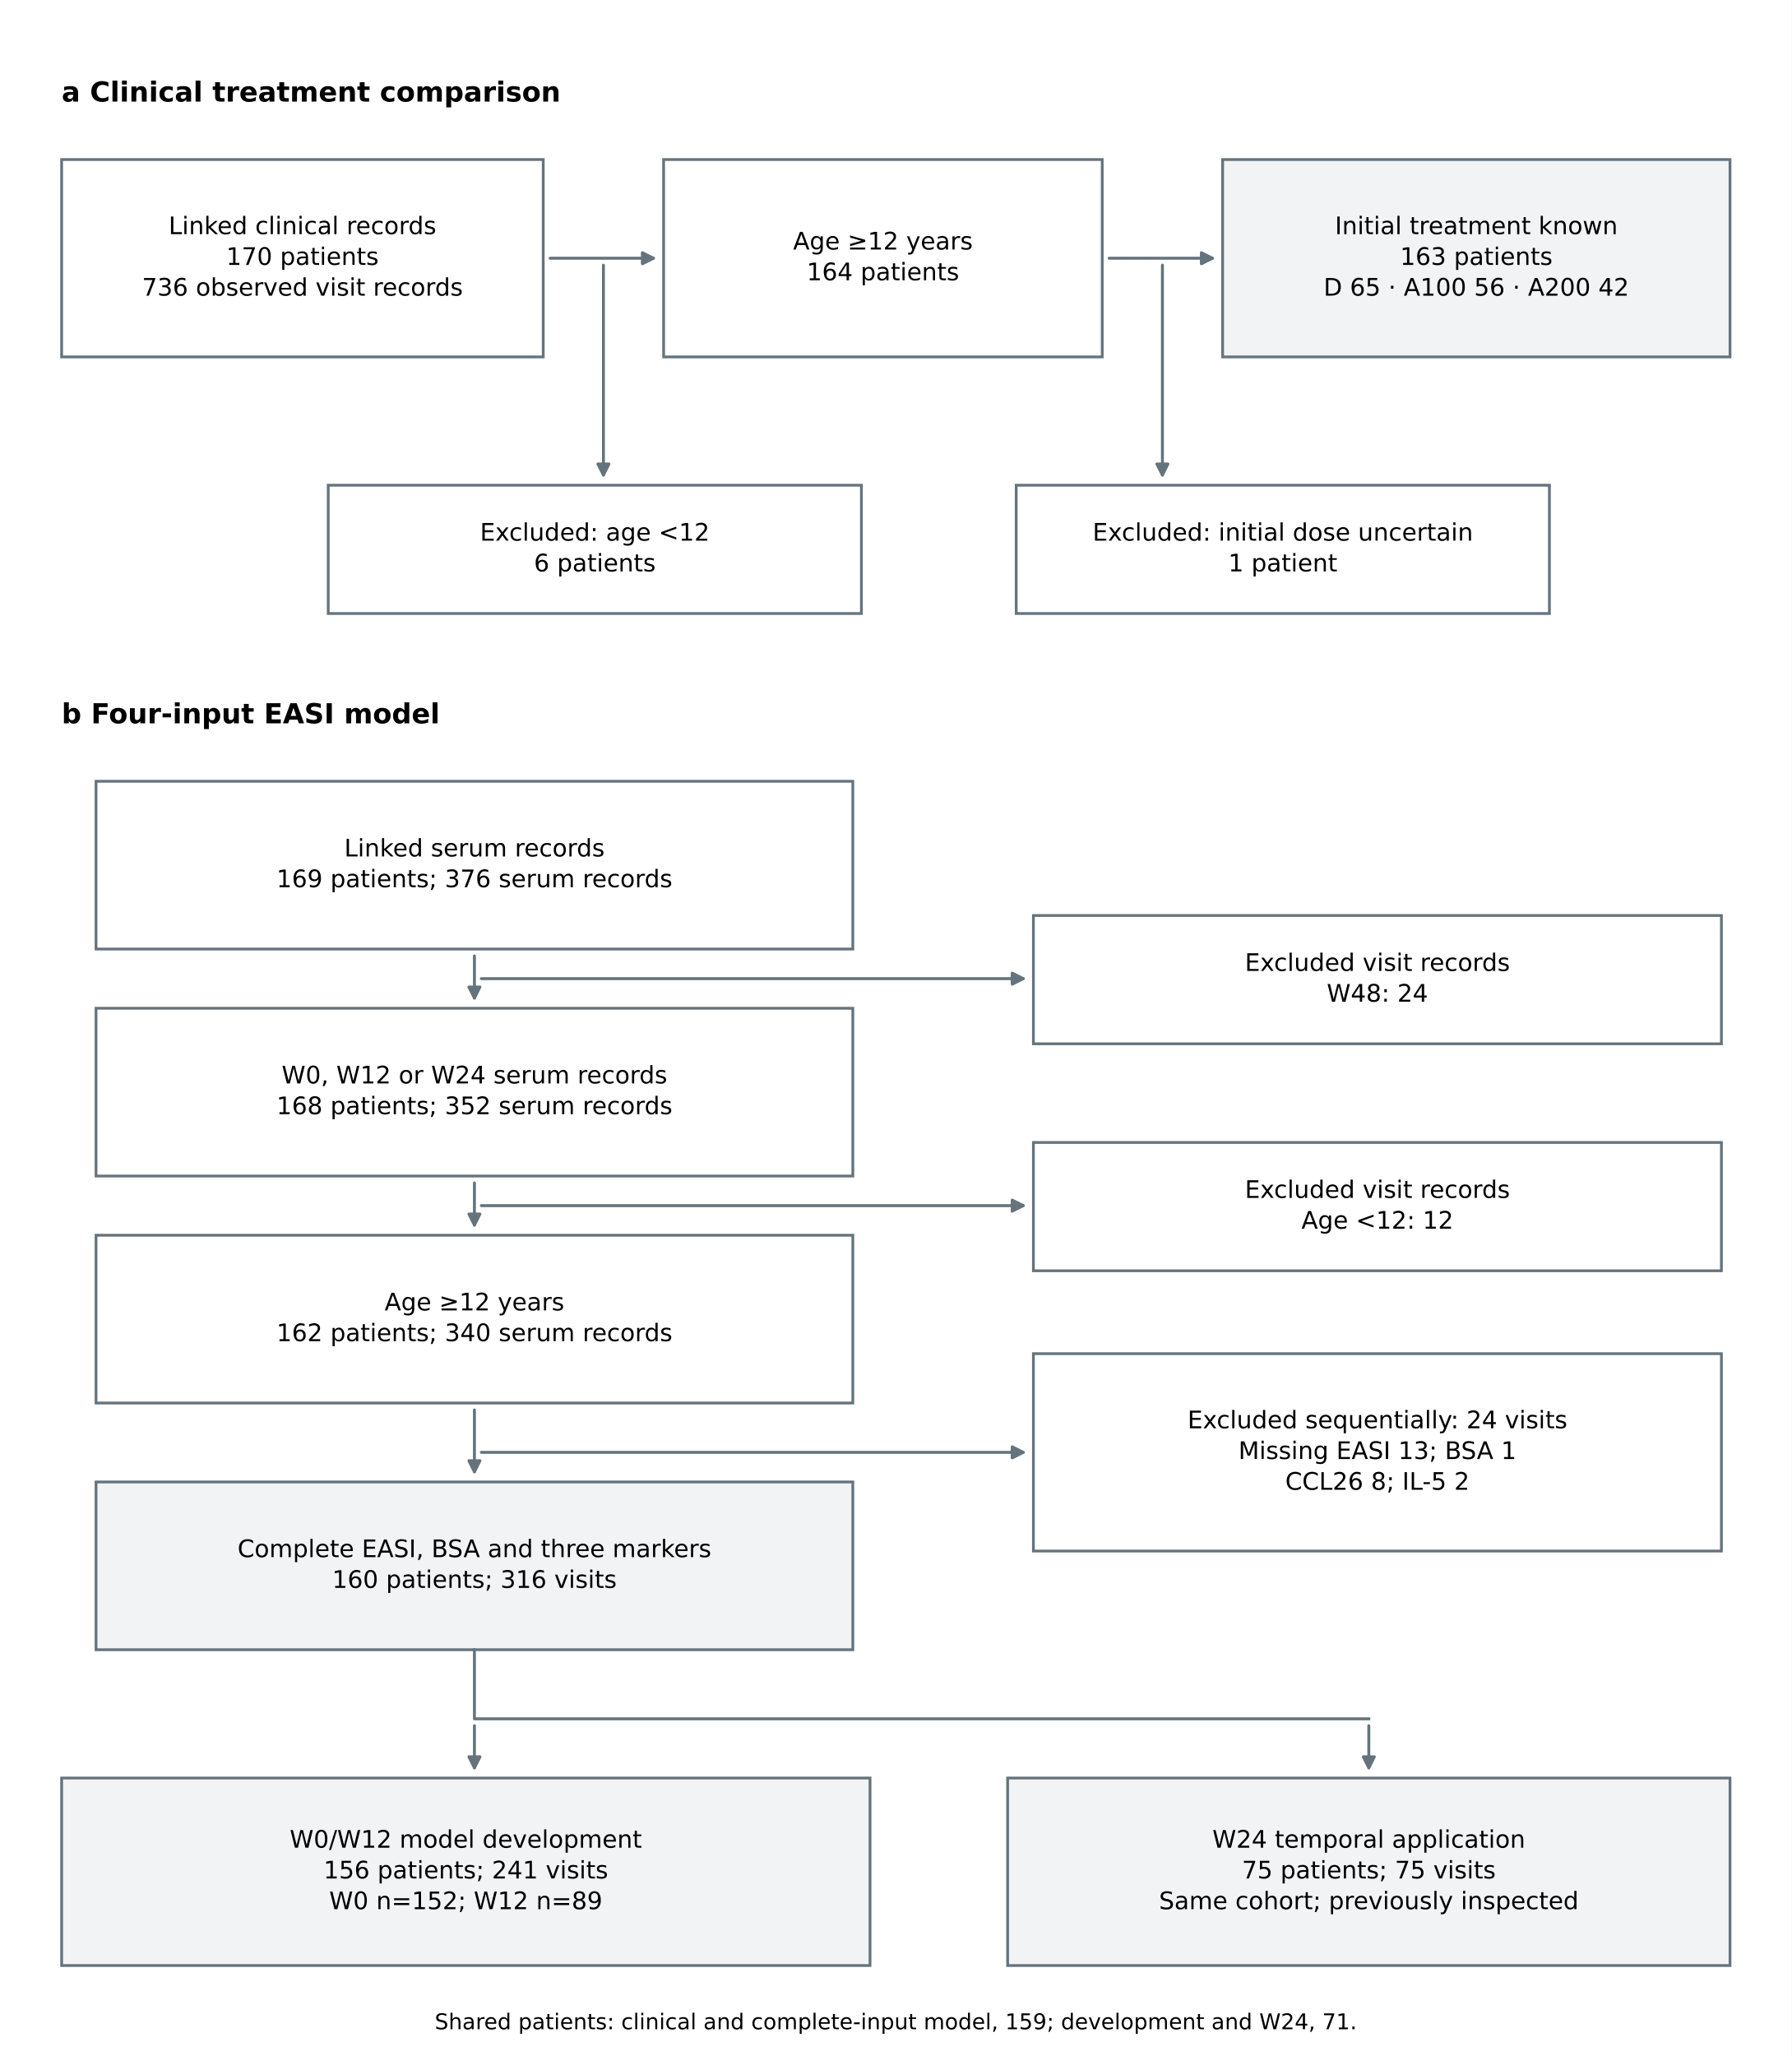
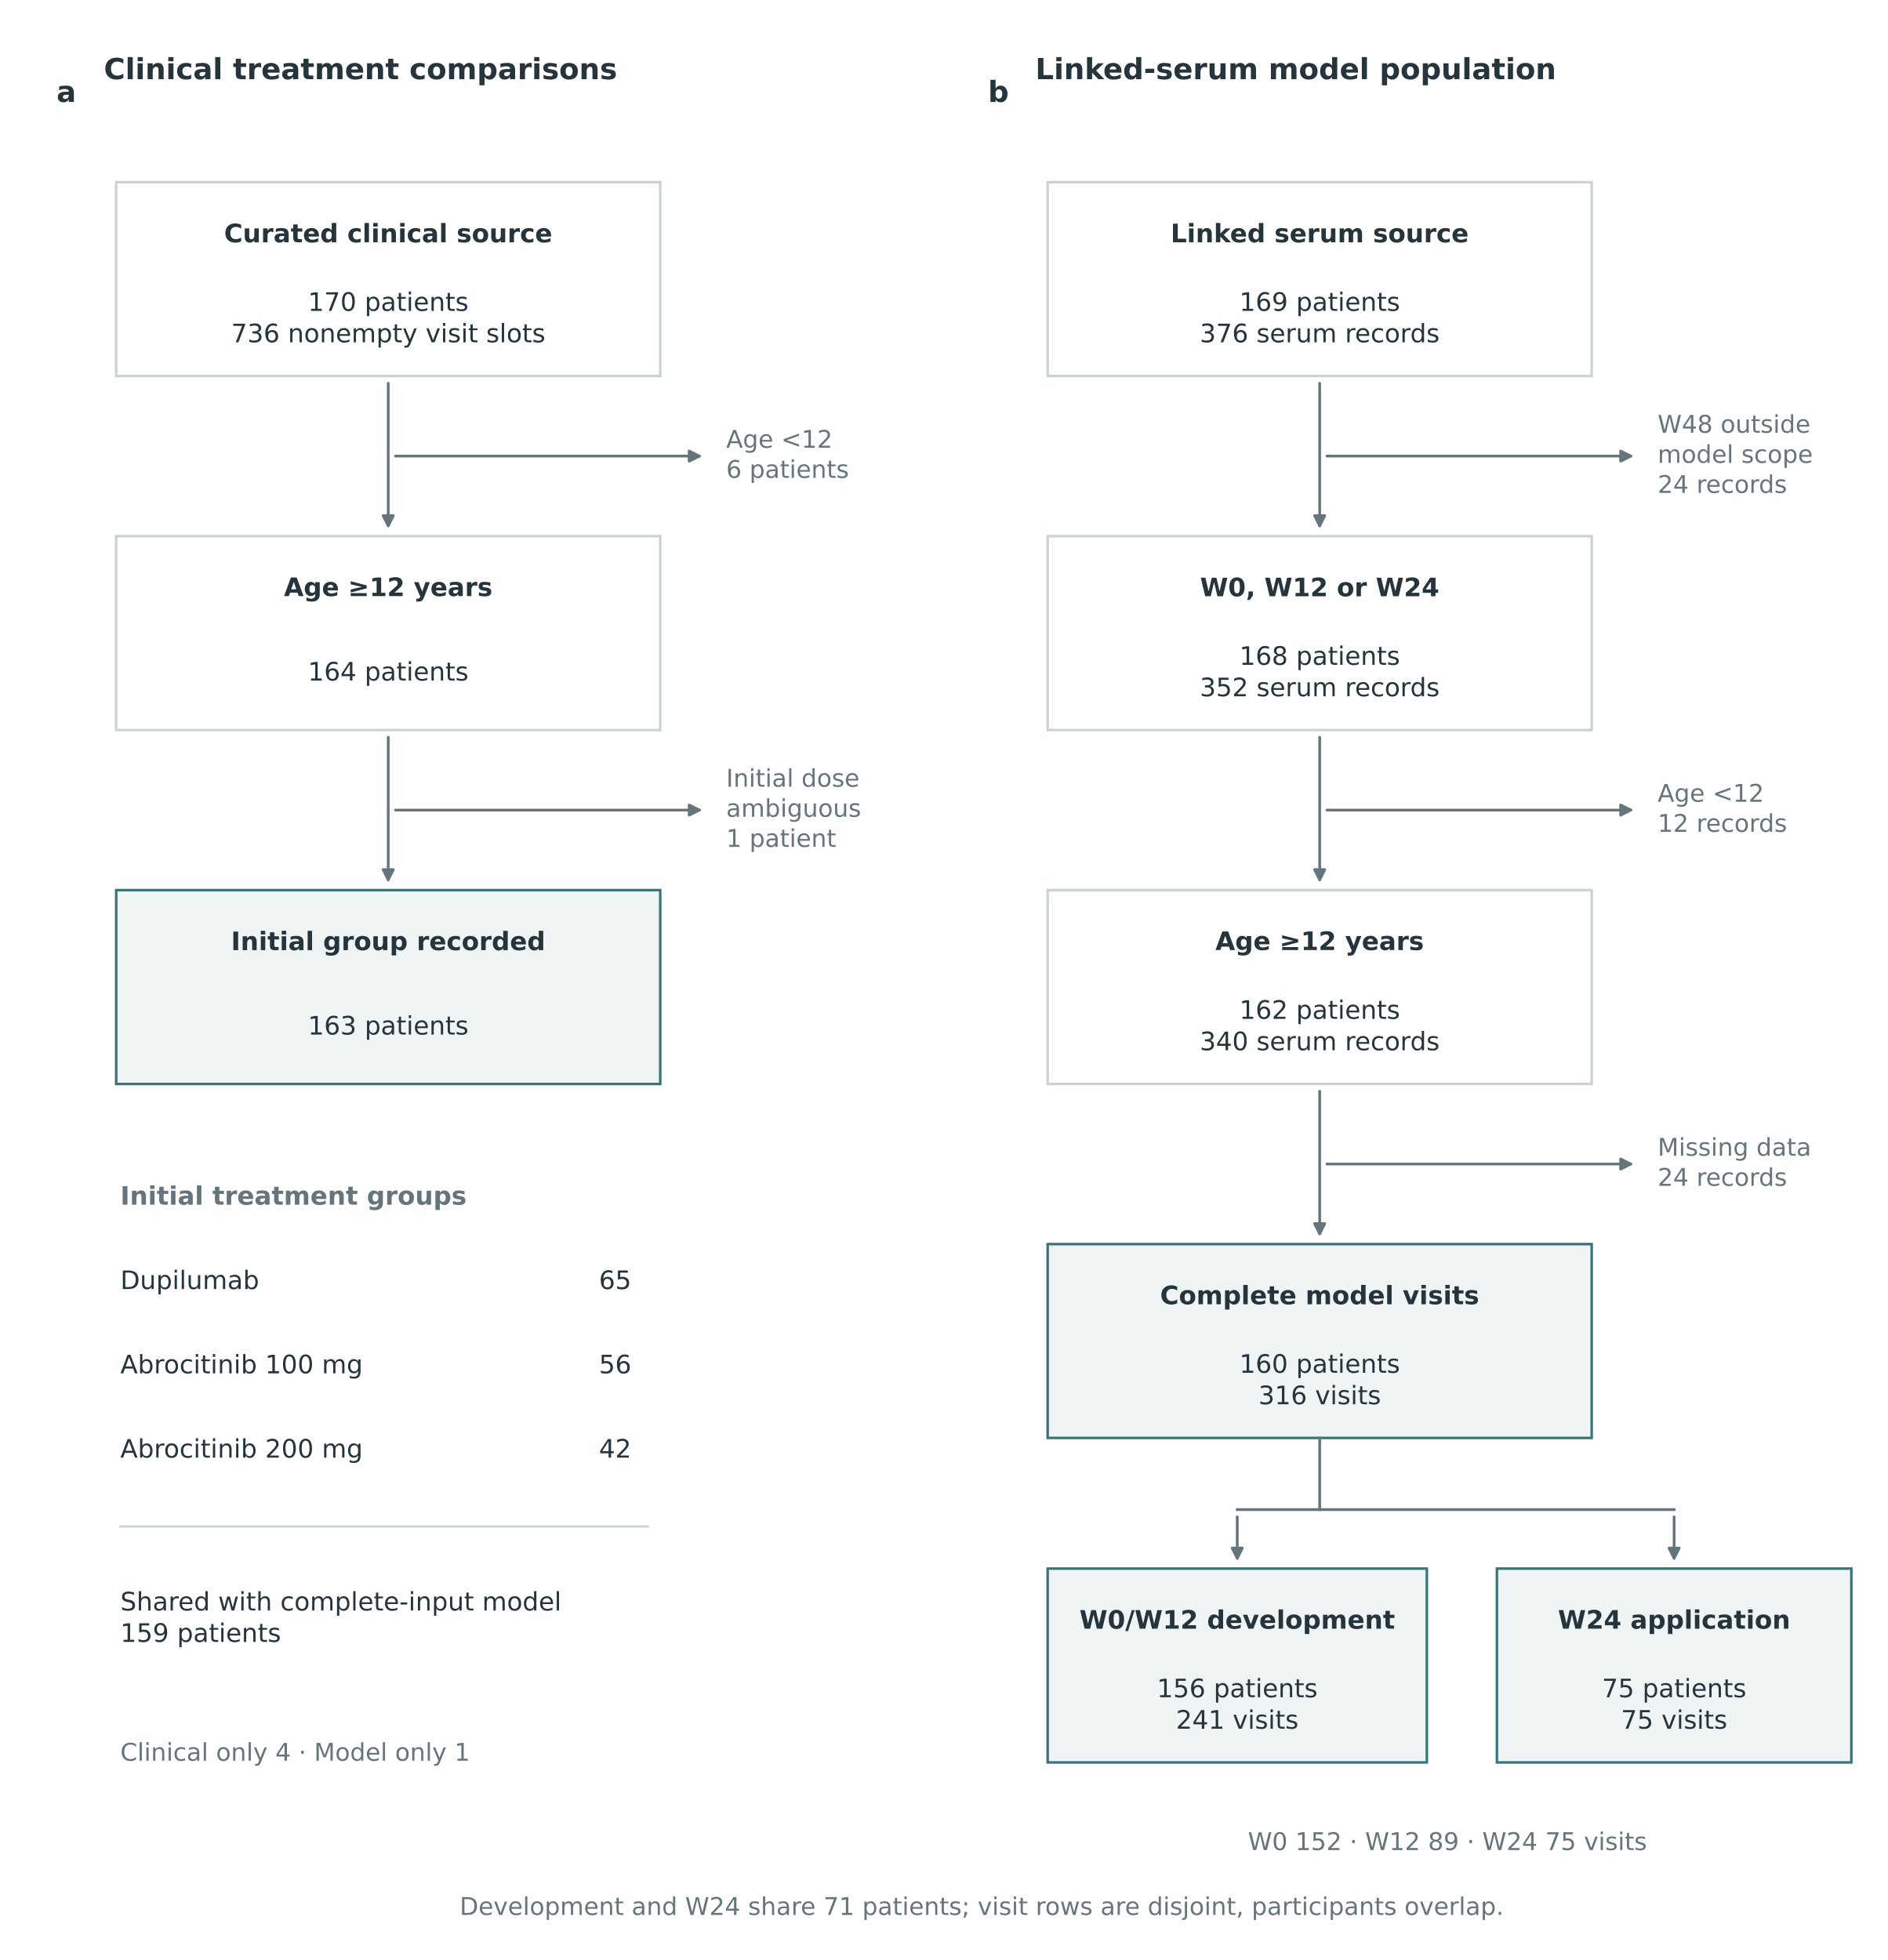
- <svg xmlns="http://www.w3.org/2000/svg" width="518.74pt" height="595.276pt" viewBox="0 0 518.74 595.276" version="1.1">
+ <svg xmlns="http://www.w3.org/2000/svg" width="518.74pt" height="538.583pt" viewBox="0 0 518.74 538.583" version="1.1">
  <defs>
    <style type="text/css">*{stroke-linejoin: round; stroke-linecap: butt}</style>
  </defs>
  <g id="figure_1">
    <g id="patch_1">
-       <path d="M 0 595.276  L 518.74 595.276  L 518.74 0  L 0 0  z " style="fill: #ffffff" />
+       <path d="M 0 538.583  L 518.74 538.583  L 518.74 0  L 0 0  z " style="fill: #ffffff" />
    </g>
    <g id="axes_1">
      <g id="patch_2">
-         <path d="M 17.845 103.34  L 157.282 103.34  L 157.282 46.193  L 17.845 46.193  z " clip-path="url(#p840e8cfb89)" style="fill: #ffffff; stroke: #65737c; stroke-width: 0.8; stroke-linejoin: miter" />
+         <path d="M 31.928 103.327  L 181.413 103.327  L 181.413 50.061  L 31.928 50.061  z " clip-path="url(#pd13dc47afe)" style="fill: #ffffff; stroke: #cbd2d5; stroke-width: 0.7; stroke-linejoin: miter" />
      </g>
      <g id="patch_3">
-         <path d="M 192.141 103.34  L 319.129 103.34  L 319.129 46.193  L 192.141 46.193  z " clip-path="url(#p840e8cfb89)" style="fill: #ffffff; stroke: #65737c; stroke-width: 0.8; stroke-linejoin: miter" />
+         <path d="M 31.928 200.595  L 181.413 200.595  L 181.413 147.329  L 31.928 147.329  z " clip-path="url(#pd13dc47afe)" style="fill: #ffffff; stroke: #cbd2d5; stroke-width: 0.7; stroke-linejoin: miter" />
      </g>
      <g id="patch_4">
-         <path d="M 353.988 103.34  L 500.895 103.34  L 500.895 46.193  L 353.988 46.193  z " clip-path="url(#p840e8cfb89)" style="fill: #f1f3f4; stroke: #65737c; stroke-width: 0.8; stroke-linejoin: miter" />
+         <path d="M 31.928 297.863  L 181.413 297.863  L 181.413 244.597  L 31.928 244.597  z " clip-path="url(#pd13dc47afe)" style="fill: #eff4f4; stroke: #3c7378; stroke-width: 0.7; stroke-linejoin: miter" />
      </g>
      <g id="patch_5">
-         <path d="M 159.286 74.767  Q 174.713 74.767 189.19 74.767  " clip-path="url(#p840e8cfb89)" style="fill: none; stroke: #65737c; stroke-width: 0.85; stroke-linecap: round" />
-         <path d="M 185.99 73.167  L 189.19 74.767  L 185.99 76.367  z " clip-path="url(#p840e8cfb89)" style="fill: #65737c; stroke: #65737c; stroke-width: 0.85; stroke-linecap: round" />
+         <path d="M 106.671 105.328  Q 106.671 125.328 106.671 144.489  " clip-path="url(#pd13dc47afe)" style="fill: none; stroke: #66747c; stroke-width: 0.75; stroke-linecap: round" />
+         <path d="M 108.071 141.689  L 106.671 144.489  L 105.271 141.689  z " clip-path="url(#pd13dc47afe)" style="fill: #66747c; stroke: #66747c; stroke-width: 0.75; stroke-linecap: round" />
      </g>
      <g id="patch_6">
-         <path d="M 321.133 74.767  Q 336.56 74.767 351.037 74.767  " clip-path="url(#p840e8cfb89)" style="fill: none; stroke: #65737c; stroke-width: 0.85; stroke-linecap: round" />
-         <path d="M 347.837 73.167  L 351.037 74.767  L 347.837 76.367  z " clip-path="url(#p840e8cfb89)" style="fill: #65737c; stroke: #65737c; stroke-width: 0.85; stroke-linecap: round" />
+         <path d="M 106.671 202.596  Q 106.671 222.596 106.671 241.757  " clip-path="url(#pd13dc47afe)" style="fill: none; stroke: #66747c; stroke-width: 0.75; stroke-linecap: round" />
+         <path d="M 108.071 238.957  L 106.671 241.757  L 105.271 238.957  z " clip-path="url(#pd13dc47afe)" style="fill: #66747c; stroke: #66747c; stroke-width: 0.75; stroke-linecap: round" />
      </g>
      <g id="patch_7">
-         <path d="M 95.033 177.63  L 249.41 177.63  L 249.41 140.485  L 95.033 140.485  z " clip-path="url(#p840e8cfb89)" style="fill: #ffffff; stroke: #65737c; stroke-width: 0.8; stroke-linejoin: miter" />
+         <path d="M 108.668 125.328  Q 150.835 125.328 192.164 125.328  " clip-path="url(#pd13dc47afe)" style="fill: none; stroke: #66747c; stroke-width: 0.75; stroke-linecap: round" />
+         <path d="M 189.364 123.928  L 192.164 125.328  L 189.364 126.728  z " clip-path="url(#pd13dc47afe)" style="fill: #66747c; stroke: #66747c; stroke-width: 0.75; stroke-linecap: round" />
      </g>
      <g id="patch_8">
-         <path d="M 294.229 177.63  L 448.606 177.63  L 448.606 140.485  L 294.229 140.485  z " clip-path="url(#p840e8cfb89)" style="fill: #ffffff; stroke: #65737c; stroke-width: 0.8; stroke-linejoin: miter" />
-       </g>
+         <path d="M 108.668 222.596  Q 150.835 222.596 192.164 222.596  " clip-path="url(#pd13dc47afe)" style="fill: none; stroke: #66747c; stroke-width: 0.75; stroke-linecap: round" />
+         <path d="M 189.364 221.196  L 192.164 222.596  L 189.364 223.996  z " clip-path="url(#pd13dc47afe)" style="fill: #66747c; stroke: #66747c; stroke-width: 0.75; stroke-linecap: round" />
+       </g>
+       <g id="line2d_1">
+         <path d="M 33.061 419.448  L 178.016 419.448  " clip-path="url(#pd13dc47afe)" style="fill: none; stroke: #cbd2d5; stroke-width: 0.6; stroke-linecap: square" />
+       </g>
+       <g id="text_1">
+         <text style="fill: #26343c; font: 700 8px 'DejaVu Sans'; text-anchor: start" x="15.531" y="28.008" transform="rotate(-0 15.53071 28.00787)">a</text>
+       </g>
+       <g id="text_2">
+         <text style="fill: #26343c; font: 700 8px 'DejaVu Sans'; text-anchor: start" x="28.531" y="21.765" transform="rotate(-0 28.53071 21.7646)">Clinical treatment comparisons</text>
+       </g>
+       <g id="text_3">
+         <text style="fill: #26343c; font: 700 7px 'DejaVu Sans'; text-anchor: middle" x="106.671" y="66.583" transform="rotate(-0 106.6705 66.58303)">Curated clinical source</text>
+       </g>
+       <g id="text_4">
+         <text style="fill: #26343c; font: 7px 'DejaVu Sans'" transform="translate(84.59918 85.42393)">170 patients</text>
+         <text style="fill: #26343c; font: 7px 'DejaVu Sans'" transform="translate(63.50239 94.06024)">736 nonempty visit slots</text>
+       </g>
+       <g id="text_5">
+         <text style="fill: #26343c; font: 700 7px 'DejaVu Sans'; text-anchor: middle" x="106.671" y="163.796" transform="rotate(-0 106.6705 163.7964)">Age ≥12 years</text>
+       </g>
+       <g id="text_6">
+         <text style="fill: #26343c; font: 7px 'DejaVu Sans'; text-anchor: middle" x="106.671" y="187.01" transform="rotate(-0 106.6705 187.0101)">164 patients</text>
+       </g>
+       <g id="text_7">
+         <text style="fill: #26343c; font: 700 7px 'DejaVu Sans'; text-anchor: middle" x="106.671" y="261.092" transform="rotate(-0 106.6705 261.0917)">Initial group recorded</text>
+       </g>
+       <g id="text_8">
+         <text style="fill: #26343c; font: 7px 'DejaVu Sans'; text-anchor: middle" x="106.671" y="284.278" transform="rotate(-0 106.6705 284.2781)">163 patients</text>
+       </g>
+       <g id="text_9">
+         <text style="fill: #66747c; font: 6.7px 'DejaVu Sans'" transform="translate(199.5323 123.0439)">Age &lt;12</text>
+         <text style="fill: #66747c; font: 6.7px 'DejaVu Sans'" transform="translate(199.5323 131.3101)">6 patients</text>
+       </g>
+       <g id="text_10">
+         <text style="fill: #66747c; font: 6.7px 'DejaVu Sans'" transform="translate(199.5323 216.1788)">Initial dose</text>
+         <text style="fill: #66747c; font: 6.7px 'DejaVu Sans'" transform="translate(199.5323 224.445)">ambiguous</text>
+         <text style="fill: #66747c; font: 6.7px 'DejaVu Sans'" transform="translate(199.5323 232.7112)">1 patient</text>
+       </g>
+       <g id="text_11">
+         <text style="fill: #66747c; font: 700 7px 'DejaVu Sans'; text-anchor: start" x="33.061" y="331.032" transform="rotate(-0 33.06055 331.0321)">Initial treatment groups</text>
+       </g>
+       <g id="text_12">
+         <text style="fill: #26343c; font: 7px 'DejaVu Sans'; text-anchor: start" x="33.061" y="354.218" transform="rotate(-0 33.06055 354.2185)">Dupilumab</text>
+       </g>
+       <g id="text_13">
+         <text style="fill: #26343c; font: 7px 'DejaVu Sans'; text-anchor: end" x="173.486" y="354.218" transform="rotate(-0 173.4857 354.2185)">65</text>
+       </g>
+       <g id="text_14">
+         <text style="fill: #26343c; font: 7px 'DejaVu Sans'; text-anchor: start" x="33.061" y="377.378" transform="rotate(-0 33.06055 377.3775)">Abrocitinib 100 mg</text>
+       </g>
+       <g id="text_15">
+         <text style="fill: #26343c; font: 7px 'DejaVu Sans'; text-anchor: end" x="173.486" y="377.378" transform="rotate(-0 173.4857 377.3775)">56</text>
+       </g>
+       <g id="text_16">
+         <text style="fill: #26343c; font: 7px 'DejaVu Sans'; text-anchor: start" x="33.061" y="400.537" transform="rotate(-0 33.06055 400.5366)">Abrocitinib 200 mg</text>
+       </g>
+       <g id="text_17">
+         <text style="fill: #26343c; font: 7px 'DejaVu Sans'; text-anchor: end" x="173.486" y="400.537" transform="rotate(-0 173.4857 400.5366)">42</text>
+       </g>
+       <g id="text_18">
+         <text style="fill: #26343c; font: 7px 'DejaVu Sans'" transform="translate(33.06055 442.5366)">Shared with complete-input model</text>
+         <text style="fill: #26343c; font: 7px 'DejaVu Sans'" transform="translate(33.06055 451.1729)">159 patients</text>
+       </g>
+       <g id="text_19">
+         <text style="fill: #66747c; font: 6.7px 'DejaVu Sans'; text-anchor: start" x="33.061" y="483.826" transform="rotate(-0 33.06055 483.8264)">Clinical only 4 · Model only 1</text>
+       </g>
+     </g>
+     <g id="axes_2">
      <g id="patch_9">
-         <path d="M 174.712 76.768  Q 174.712 107.625 174.712 137.532  " clip-path="url(#p840e8cfb89)" style="fill: none; stroke: #65737c; stroke-width: 0.85; stroke-linecap: round" />
-         <path d="M 176.312 134.332  L 174.712 137.532  L 173.112 134.332  z " clip-path="url(#p840e8cfb89)" style="fill: #65737c; stroke: #65737c; stroke-width: 0.85; stroke-linecap: round" />
+         <path d="M 287.864 103.327  L 437.349 103.327  L 437.349 50.061  L 287.864 50.061  z " clip-path="url(#pbba7a2d588)" style="fill: #ffffff; stroke: #cbd2d5; stroke-width: 0.7; stroke-linejoin: miter" />
      </g>
      <g id="patch_10">
-         <path d="M 336.559 76.768  Q 336.559 107.625 336.559 137.532  " clip-path="url(#p840e8cfb89)" style="fill: none; stroke: #65737c; stroke-width: 0.85; stroke-linecap: round" />
-         <path d="M 338.159 134.332  L 336.559 137.532  L 334.959 134.332  z " clip-path="url(#p840e8cfb89)" style="fill: #65737c; stroke: #65737c; stroke-width: 0.85; stroke-linecap: round" />
+         <path d="M 287.864 200.595  L 437.349 200.595  L 437.349 147.329  L 287.864 147.329  z " clip-path="url(#pbba7a2d588)" style="fill: #ffffff; stroke: #cbd2d5; stroke-width: 0.7; stroke-linejoin: miter" />
      </g>
      <g id="patch_11">
-         <path d="M 27.804 274.779  L 246.92 274.779  L 246.92 226.205  L 27.804 226.205  z " clip-path="url(#p840e8cfb89)" style="fill: #ffffff; stroke: #65737c; stroke-width: 0.8; stroke-linejoin: miter" />
+         <path d="M 287.864 297.863  L 437.349 297.863  L 437.349 244.597  L 287.864 244.597  z " clip-path="url(#pbba7a2d588)" style="fill: #ffffff; stroke: #cbd2d5; stroke-width: 0.7; stroke-linejoin: miter" />
      </g>
      <g id="patch_12">
-         <path d="M 27.804 340.498  L 246.92 340.498  L 246.92 291.923  L 27.804 291.923  z " clip-path="url(#p840e8cfb89)" style="fill: #ffffff; stroke: #65737c; stroke-width: 0.8; stroke-linejoin: miter" />
+         <path d="M 287.864 395.131  L 437.349 395.131  L 437.349 341.865  L 287.864 341.865  z " clip-path="url(#pbba7a2d588)" style="fill: #eff4f4; stroke: #3c7378; stroke-width: 0.7; stroke-linejoin: miter" />
      </g>
      <g id="patch_13">
-         <path d="M 27.804 406.216  L 246.92 406.216  L 246.92 357.642  L 27.804 357.642  z " clip-path="url(#p840e8cfb89)" style="fill: #ffffff; stroke: #65737c; stroke-width: 0.8; stroke-linejoin: miter" />
+         <path d="M 362.607 105.328  Q 362.607 125.328 362.607 144.489  " clip-path="url(#pbba7a2d588)" style="fill: none; stroke: #66747c; stroke-width: 0.75; stroke-linecap: round" />
+         <path d="M 364.007 141.689  L 362.607 144.489  L 361.207 141.689  z " clip-path="url(#pbba7a2d588)" style="fill: #66747c; stroke: #66747c; stroke-width: 0.75; stroke-linecap: round" />
      </g>
      <g id="patch_14">
-         <path d="M 27.804 477.649  L 246.92 477.649  L 246.92 429.075  L 27.804 429.075  z " clip-path="url(#p840e8cfb89)" style="fill: #f1f3f4; stroke: #65737c; stroke-width: 0.8; stroke-linejoin: miter" />
+         <path d="M 362.607 202.596  Q 362.607 222.596 362.607 241.757  " clip-path="url(#pbba7a2d588)" style="fill: none; stroke: #66747c; stroke-width: 0.75; stroke-linecap: round" />
+         <path d="M 364.007 238.957  L 362.607 241.757  L 361.207 238.957  z " clip-path="url(#pbba7a2d588)" style="fill: #66747c; stroke: #66747c; stroke-width: 0.75; stroke-linecap: round" />
      </g>
      <g id="patch_15">
-         <path d="M 137.362 276.776  Q 137.362 283.349 137.362 288.972  " clip-path="url(#p840e8cfb89)" style="fill: none; stroke: #65737c; stroke-width: 0.85; stroke-linecap: round" />
-         <path d="M 138.962 285.772  L 137.362 288.972  L 135.762 285.772  z " clip-path="url(#p840e8cfb89)" style="fill: #65737c; stroke: #65737c; stroke-width: 0.85; stroke-linecap: round" />
+         <path d="M 362.607 299.864  Q 362.607 319.864 362.607 339.025  " clip-path="url(#pbba7a2d588)" style="fill: none; stroke: #66747c; stroke-width: 0.75; stroke-linecap: round" />
+         <path d="M 364.007 336.225  L 362.607 339.025  L 361.207 336.225  z " clip-path="url(#pbba7a2d588)" style="fill: #66747c; stroke: #66747c; stroke-width: 0.75; stroke-linecap: round" />
      </g>
      <g id="patch_16">
-         <path d="M 137.362 342.494  Q 137.362 349.068 137.362 354.691  " clip-path="url(#p840e8cfb89)" style="fill: none; stroke: #65737c; stroke-width: 0.85; stroke-linecap: round" />
-         <path d="M 138.962 351.491  L 137.362 354.691  L 135.762 351.491  z " clip-path="url(#p840e8cfb89)" style="fill: #65737c; stroke: #65737c; stroke-width: 0.85; stroke-linecap: round" />
+         <path d="M 364.604 125.328  Q 406.772 125.328 448.1 125.328  " clip-path="url(#pbba7a2d588)" style="fill: none; stroke: #66747c; stroke-width: 0.75; stroke-linecap: round" />
+         <path d="M 445.3 123.928  L 448.1 125.328  L 445.3 126.728  z " clip-path="url(#pbba7a2d588)" style="fill: #66747c; stroke: #66747c; stroke-width: 0.75; stroke-linecap: round" />
      </g>
      <g id="patch_17">
-         <path d="M 137.362 408.217  Q 137.362 417.646 137.362 426.126  " clip-path="url(#p840e8cfb89)" style="fill: none; stroke: #65737c; stroke-width: 0.85; stroke-linecap: round" />
-         <path d="M 138.962 422.926  L 137.362 426.126  L 135.762 422.926  z " clip-path="url(#p840e8cfb89)" style="fill: #65737c; stroke: #65737c; stroke-width: 0.85; stroke-linecap: round" />
+         <path d="M 364.604 222.596  Q 406.772 222.596 448.1 222.596  " clip-path="url(#pbba7a2d588)" style="fill: none; stroke: #66747c; stroke-width: 0.75; stroke-linecap: round" />
+         <path d="M 445.3 221.196  L 448.1 222.596  L 445.3 223.996  z " clip-path="url(#pbba7a2d588)" style="fill: #66747c; stroke: #66747c; stroke-width: 0.75; stroke-linecap: round" />
      </g>
      <g id="patch_18">
-         <path d="M 299.209 302.21  L 498.406 302.21  L 498.406 265.064  L 299.209 265.064  z " clip-path="url(#p840e8cfb89)" style="fill: #ffffff; stroke: #65737c; stroke-width: 0.8; stroke-linejoin: miter" />
+         <path d="M 364.604 319.864  Q 406.772 319.864 448.1 319.864  " clip-path="url(#pbba7a2d588)" style="fill: none; stroke: #66747c; stroke-width: 0.75; stroke-linecap: round" />
+         <path d="M 445.3 318.464  L 448.1 319.864  L 445.3 321.264  z " clip-path="url(#pbba7a2d588)" style="fill: #66747c; stroke: #66747c; stroke-width: 0.75; stroke-linecap: round" />
      </g>
      <g id="patch_19">
-         <path d="M 299.209 367.928  L 498.406 367.928  L 498.406 330.783  L 299.209 330.783  z " clip-path="url(#p840e8cfb89)" style="fill: #ffffff; stroke: #65737c; stroke-width: 0.8; stroke-linejoin: miter" />
+         <path d="M 339.957 416.815  Q 339.957 422.92 339.957 428.187  " clip-path="url(#pbba7a2d588)" style="fill: none; stroke: #66747c; stroke-width: 0.75; stroke-linecap: round" />
+         <path d="M 341.357 425.387  L 339.957 428.187  L 338.557 425.387  z " clip-path="url(#pbba7a2d588)" style="fill: #66747c; stroke: #66747c; stroke-width: 0.75; stroke-linecap: round" />
      </g>
      <g id="patch_20">
-         <path d="M 299.209 449.076  L 498.406 449.076  L 498.406 391.929  L 299.209 391.929  z " clip-path="url(#p840e8cfb89)" style="fill: #ffffff; stroke: #65737c; stroke-width: 0.8; stroke-linejoin: miter" />
+         <path d="M 459.998 416.815  Q 459.998 422.92 459.998 428.187  " clip-path="url(#pbba7a2d588)" style="fill: none; stroke: #66747c; stroke-width: 0.75; stroke-linecap: round" />
+         <path d="M 461.398 425.387  L 459.998 428.187  L 458.598 425.387  z " clip-path="url(#pbba7a2d588)" style="fill: #66747c; stroke: #66747c; stroke-width: 0.75; stroke-linecap: round" />
      </g>
      <g id="patch_21">
-         <path d="M 139.363 283.351  Q 218.288 283.351 296.264 283.351  " clip-path="url(#p840e8cfb89)" style="fill: none; stroke: #65737c; stroke-width: 0.85; stroke-linecap: round" />
-         <path d="M 293.064 281.751  L 296.264 283.351  L 293.064 284.951  z " clip-path="url(#p840e8cfb89)" style="fill: #65737c; stroke: #65737c; stroke-width: 0.85; stroke-linecap: round" />
+         <path d="M 287.864 484.294  L 392.051 484.294  L 392.051 431.028  L 287.864 431.028  z " clip-path="url(#pbba7a2d588)" style="fill: #eff4f4; stroke: #3c7378; stroke-width: 0.7; stroke-linejoin: miter" />
      </g>
      <g id="patch_22">
-         <path d="M 139.363 349.07  Q 218.288 349.07 296.264 349.07  " clip-path="url(#p840e8cfb89)" style="fill: none; stroke: #65737c; stroke-width: 0.85; stroke-linecap: round" />
-         <path d="M 293.064 347.47  L 296.264 349.07  L 293.064 350.67  z " clip-path="url(#p840e8cfb89)" style="fill: #65737c; stroke: #65737c; stroke-width: 0.85; stroke-linecap: round" />
-       </g>
-       <g id="patch_23">
-         <path d="M 139.363 420.503  Q 218.288 420.503 296.264 420.503  " clip-path="url(#p840e8cfb89)" style="fill: none; stroke: #65737c; stroke-width: 0.85; stroke-linecap: round" />
-         <path d="M 293.064 418.903  L 296.264 420.503  L 293.064 422.103  z " clip-path="url(#p840e8cfb89)" style="fill: #65737c; stroke: #65737c; stroke-width: 0.85; stroke-linecap: round" />
-       </g>
-       <g id="patch_24">
-         <path d="M 17.845 569.083  L 251.9 569.083  L 251.9 514.794  L 17.845 514.794  z " clip-path="url(#p840e8cfb89)" style="fill: #f1f3f4; stroke: #65737c; stroke-width: 0.8; stroke-linejoin: miter" />
-       </g>
-       <g id="patch_25">
-         <path d="M 291.739 569.083  L 500.895 569.083  L 500.895 514.794  L 291.739 514.794  z " clip-path="url(#p840e8cfb89)" style="fill: #f1f3f4; stroke: #65737c; stroke-width: 0.8; stroke-linejoin: miter" />
-       </g>
-       <g id="patch_26">
-         <path d="M 137.362 499.647  Q 137.362 506.22 137.362 511.843  " clip-path="url(#p840e8cfb89)" style="fill: none; stroke: #65737c; stroke-width: 0.85; stroke-linecap: round" />
-         <path d="M 138.962 508.643  L 137.362 511.843  L 135.762 508.643  z " clip-path="url(#p840e8cfb89)" style="fill: #65737c; stroke: #65737c; stroke-width: 0.85; stroke-linecap: round" />
-       </g>
-       <g id="patch_27">
-         <path d="M 396.317 499.647  Q 396.317 506.22 396.317 511.843  " clip-path="url(#p840e8cfb89)" style="fill: none; stroke: #65737c; stroke-width: 0.85; stroke-linecap: round" />
-         <path d="M 397.917 508.643  L 396.317 511.843  L 394.717 508.643  z " clip-path="url(#p840e8cfb89)" style="fill: #65737c; stroke: #65737c; stroke-width: 0.85; stroke-linecap: round" />
-       </g>
-       <g id="line2d_1">
-         <path d="M 137.362 477.649  L 137.362 497.65  L 396.317 497.65  " clip-path="url(#p840e8cfb89)" style="fill: none; stroke: #65737c; stroke-width: 0.85; stroke-linecap: square" />
-       </g>
-       <g id="text_1">
-         <text style="font: 700 8px 'DejaVu Sans'; text-anchor: start" x="17.845" y="29.414" transform="rotate(-0 17.84466 29.41355)">a  Clinical treatment comparison</text>
-       </g>
-       <g id="text_2">
-         <text style="font: 7px 'DejaVu Sans'" transform="translate(48.81889 67.79593)">Linked clinical records</text>
-         <text style="font: 7px 'DejaVu Sans'" transform="translate(65.49201 76.69818)">170 patients</text>
-         <text style="font: 7px 'DejaVu Sans'" transform="translate(41.10521 85.60043)">736 observed visit records</text>
-       </g>
-       <g id="text_3">
-         <text style="font: 7px 'DejaVu Sans'" transform="translate(229.6219 72.24705)">Age ≥12 years</text>
-         <text style="font: 7px 'DejaVu Sans'" transform="translate(233.5638 81.1493)">164 patients</text>
-       </g>
-       <g id="text_4">
-         <text style="font: 7px 'DejaVu Sans'" transform="translate(386.5099 67.79593)">Initial treatment known</text>
-         <text style="font: 7px 'DejaVu Sans'" transform="translate(405.3706 76.69818)">163 patients</text>
-         <text style="font: 7px 'DejaVu Sans'" transform="translate(383.2249 85.60043)">D 65 · A100 56 · A200 42</text>
-       </g>
-       <g id="text_5">
-         <text style="font: 7px 'DejaVu Sans'" transform="translate(138.9767 156.5381)">Excluded: age &lt;12</text>
-         <text style="font: 7px 'DejaVu Sans'" transform="translate(154.6042 165.4403)">6 patients</text>
-       </g>
-       <g id="text_6">
-         <text style="font: 7px 'DejaVu Sans'" transform="translate(316.3422 156.5381)">Excluded: initial dose uncertain</text>
-         <text style="font: 7px 'DejaVu Sans'" transform="translate(355.6237 165.4403)">1 patient</text>
-       </g>
-       <g id="text_7">
-         <text style="font: 700 8px 'DejaVu Sans'; text-anchor: start" x="17.845" y="209.425" transform="rotate(-0 17.84466 209.4249)">b  Four-input EASI model</text>
-       </g>
-       <g id="text_8">
-         <text style="font: 7px 'DejaVu Sans'" transform="translate(99.67614 247.9724)">Linked serum records</text>
-         <text style="font: 7px 'DejaVu Sans'" transform="translate(80.0488 256.8747)">169 patients; 376 serum records</text>
-       </g>
-       <g id="text_9">
-         <text style="font: 7px 'DejaVu Sans'" transform="translate(81.54614 313.6908)">W0, W12 or W24 serum records</text>
-         <text style="font: 7px 'DejaVu Sans'" transform="translate(80.0488 322.5931)">168 patients; 352 serum records</text>
-       </g>
-       <g id="text_10">
-         <text style="font: 7px 'DejaVu Sans'" transform="translate(111.3492 379.4093)">Age ≥12 years</text>
-         <text style="font: 7px 'DejaVu Sans'" transform="translate(80.0488 388.3115)">162 patients; 340 serum records</text>
-       </g>
-       <g id="text_11">
-         <text style="font: 7px 'DejaVu Sans'" transform="translate(68.787 450.8423)">Complete EASI, BSA and three markers</text>
-         <text style="font: 7px 'DejaVu Sans'" transform="translate(96.17177 459.7446)">160 patients; 316 visits</text>
-       </g>
-       <g id="text_12">
-         <text style="font: 7px 'DejaVu Sans'" transform="translate(360.4343 281.1174)">Excluded visit records</text>
-         <text style="font: 7px 'DejaVu Sans'" transform="translate(384.1479 290.0196)">W48: 24</text>
-       </g>
-       <g id="text_13">
-         <text style="font: 7px 'DejaVu Sans'" transform="translate(360.4343 346.8358)">Excluded visit records</text>
-         <text style="font: 7px 'DejaVu Sans'" transform="translate(376.7935 355.738)">Age &lt;12: 12</text>
-       </g>
-       <g id="text_14">
-         <text style="font: 7px 'DejaVu Sans'" transform="translate(343.8279 413.532)">Excluded sequentially: 24 visits</text>
-         <text style="font: 7px 'DejaVu Sans'" transform="translate(358.5651 422.4342)">Missing EASI 13; BSA 1</text>
-         <text style="font: 7px 'DejaVu Sans'" transform="translate(372.1347 431.3365)">CCL26 8; IL-5 2</text>
-       </g>
-       <g id="text_15">
-         <text style="font: 7px 'DejaVu Sans'" transform="translate(83.87853 534.9682)">W0/W12 model development</text>
-         <text style="font: 7px 'DejaVu Sans'" transform="translate(93.68182 543.8705)">156 patients; 241 visits</text>
-         <text style="font: 7px 'DejaVu Sans'" transform="translate(95.31807 552.7727)">W0 n=152; W12 n=89</text>
-       </g>
-       <g id="text_16">
-         <text style="font: 7px 'DejaVu Sans'" transform="translate(351.0171 534.9682)">W24 temporal application</text>
-         <text style="font: 7px 'DejaVu Sans'" transform="translate(359.5806 543.8705)">75 patients; 75 visits</text>
-         <text style="font: 7px 'DejaVu Sans'" transform="translate(335.5673 552.7727)">Same cohort; previously inspected</text>
-       </g>
-     </g>
-     <g id="text_17">
-       <text style="font: 6.3px 'DejaVu Sans'; text-anchor: middle" x="259.37" y="587.537" transform="rotate(-0 259.3701 587.537)">Shared patients: clinical and complete-input model, 159; development and W24, 71.</text>
+         <path d="M 411.302 484.294  L 508.694 484.294  L 508.694 431.028  L 411.302 431.028  z " clip-path="url(#pbba7a2d588)" style="fill: #eff4f4; stroke: #3c7378; stroke-width: 0.7; stroke-linejoin: miter" />
+       </g>
+       <g id="line2d_2">
+         <path d="M 362.607 395.131  L 362.607 414.816  " clip-path="url(#pbba7a2d588)" style="fill: none; stroke: #66747c; stroke-width: 0.75; stroke-linecap: square" />
+       </g>
+       <g id="line2d_3">
+         <path d="M 339.957 414.816  L 459.998 414.816  " clip-path="url(#pbba7a2d588)" style="fill: none; stroke: #66747c; stroke-width: 0.75; stroke-linecap: square" />
+       </g>
+       <g id="text_20">
+         <text style="fill: #26343c; font: 700 8px 'DejaVu Sans'; text-anchor: start" x="271.467" y="28.008" transform="rotate(-0 271.4669 28.00787)">b</text>
+       </g>
+       <g id="text_21">
+         <text style="fill: #26343c; font: 700 8px 'DejaVu Sans'; text-anchor: start" x="284.467" y="21.765" transform="rotate(-0 284.4669 21.7646)">Linked-serum model population</text>
+       </g>
+       <g id="text_22">
+         <text style="fill: #26343c; font: 700 7px 'DejaVu Sans'; text-anchor: middle" x="362.607" y="66.583" transform="rotate(-0 362.6067 66.58303)">Linked serum source</text>
+       </g>
+       <g id="text_23">
+         <text style="fill: #26343c; font: 7px 'DejaVu Sans'" transform="translate(340.5353 85.42393)">169 patients</text>
+         <text style="fill: #26343c; font: 7px 'DejaVu Sans'" transform="translate(329.6558 94.06024)">376 serum records</text>
+       </g>
+       <g id="text_24">
+         <text style="fill: #26343c; font: 700 7px 'DejaVu Sans'; text-anchor: middle" x="362.607" y="163.851" transform="rotate(-0 362.6067 163.8511)">W0, W12 or W24</text>
+       </g>
+       <g id="text_25">
+         <text style="fill: #26343c; font: 7px 'DejaVu Sans'" transform="translate(340.5353 182.692)">168 patients</text>
+         <text style="fill: #26343c; font: 7px 'DejaVu Sans'" transform="translate(329.6558 191.3283)">352 serum records</text>
+       </g>
+       <g id="text_26">
+         <text style="fill: #26343c; font: 700 7px 'DejaVu Sans'; text-anchor: middle" x="362.607" y="261.064" transform="rotate(-0 362.6067 261.0644)">Age ≥12 years</text>
+       </g>
+       <g id="text_27">
+         <text style="fill: #26343c; font: 7px 'DejaVu Sans'" transform="translate(340.5353 279.96)">162 patients</text>
+         <text style="fill: #26343c; font: 7px 'DejaVu Sans'" transform="translate(329.6558 288.5963)">340 serum records</text>
+       </g>
+       <g id="text_28">
+         <text style="fill: #26343c; font: 700 7px 'DejaVu Sans'; text-anchor: middle" x="362.607" y="358.387" transform="rotate(-0 362.6067 358.3871)">Complete model visits</text>
+       </g>
+       <g id="text_29">
+         <text style="fill: #26343c; font: 7px 'DejaVu Sans'" transform="translate(340.5353 377.228)">160 patients</text>
+         <text style="fill: #26343c; font: 7px 'DejaVu Sans'" transform="translate(345.7788 385.8643)">316 visits</text>
+       </g>
+       <g id="text_30">
+         <text style="fill: #66747c; font: 6.7px 'DejaVu Sans'" transform="translate(455.4685 118.9108)">W48 outside</text>
+         <text style="fill: #66747c; font: 6.7px 'DejaVu Sans'" transform="translate(455.4685 127.177)">model scope</text>
+         <text style="fill: #66747c; font: 6.7px 'DejaVu Sans'" transform="translate(455.4685 135.4431)">24 records</text>
+       </g>
+       <g id="text_31">
+         <text style="fill: #66747c; font: 6.7px 'DejaVu Sans'" transform="translate(455.4685 220.3119)">Age &lt;12</text>
+         <text style="fill: #66747c; font: 6.7px 'DejaVu Sans'" transform="translate(455.4685 228.5781)">12 records</text>
+       </g>
+       <g id="text_32">
+         <text style="fill: #66747c; font: 6.7px 'DejaVu Sans'" transform="translate(455.4685 317.5799)">Missing data</text>
+         <text style="fill: #66747c; font: 6.7px 'DejaVu Sans'" transform="translate(455.4685 325.8461)">24 records</text>
+       </g>
+       <g id="text_33">
+         <text style="fill: #26343c; font: 700 7px 'DejaVu Sans'; text-anchor: middle" x="339.957" y="447.549" transform="rotate(-0 339.9575 447.5495)">W0/W12 development</text>
+       </g>
+       <g id="text_34">
+         <text style="fill: #26343c; font: 7px 'DejaVu Sans'" transform="translate(317.8861 466.3904)">156 patients</text>
+         <text style="fill: #26343c; font: 7px 'DejaVu Sans'" transform="translate(323.1296 475.0267)">241 visits</text>
+       </g>
+       <g id="text_35">
+         <text style="fill: #26343c; font: 700 7px 'DejaVu Sans'; text-anchor: middle" x="459.998" y="447.549" transform="rotate(-0 459.9983 447.5495)">W24 application</text>
+       </g>
+       <g id="text_36">
+         <text style="fill: #26343c; font: 7px 'DejaVu Sans'" transform="translate(440.1539 466.3904)">75 patients</text>
+         <text style="fill: #26343c; font: 7px 'DejaVu Sans'" transform="translate(445.3973 475.0267)">75 visits</text>
+       </g>
+       <g id="text_37">
+         <text style="fill: #66747c; font: 6.7px 'DejaVu Sans'; text-anchor: middle" x="397.713" y="508.375" transform="rotate(-0 397.713 508.375)">W0 152 · W12 89 · W24 75 visits</text>
+       </g>
+     </g>
+     <g id="text_38">
+       <text style="fill: #66747c; font: 6.7px 'DejaVu Sans'; text-anchor: middle" x="269.745" y="526.195" transform="rotate(-0 269.7449 526.1953)">Development and W24 share 71 patients; visit rows are disjoint, participants overlap.</text>
    </g>
  </g>
  <defs>
-     <clipPath id="p840e8cfb89">
-       <rect x="10.375" y="11.906" width="497.991" height="571.465" />
+     <clipPath id="pd13dc47afe">
+       <rect x="28.531" y="35.008" width="226.492" height="463.181" />
+     </clipPath>
+     <clipPath id="pbba7a2d588">
+       <rect x="284.467" y="35.008" width="226.492" height="463.181" />
    </clipPath>
  </defs>
</svg>
